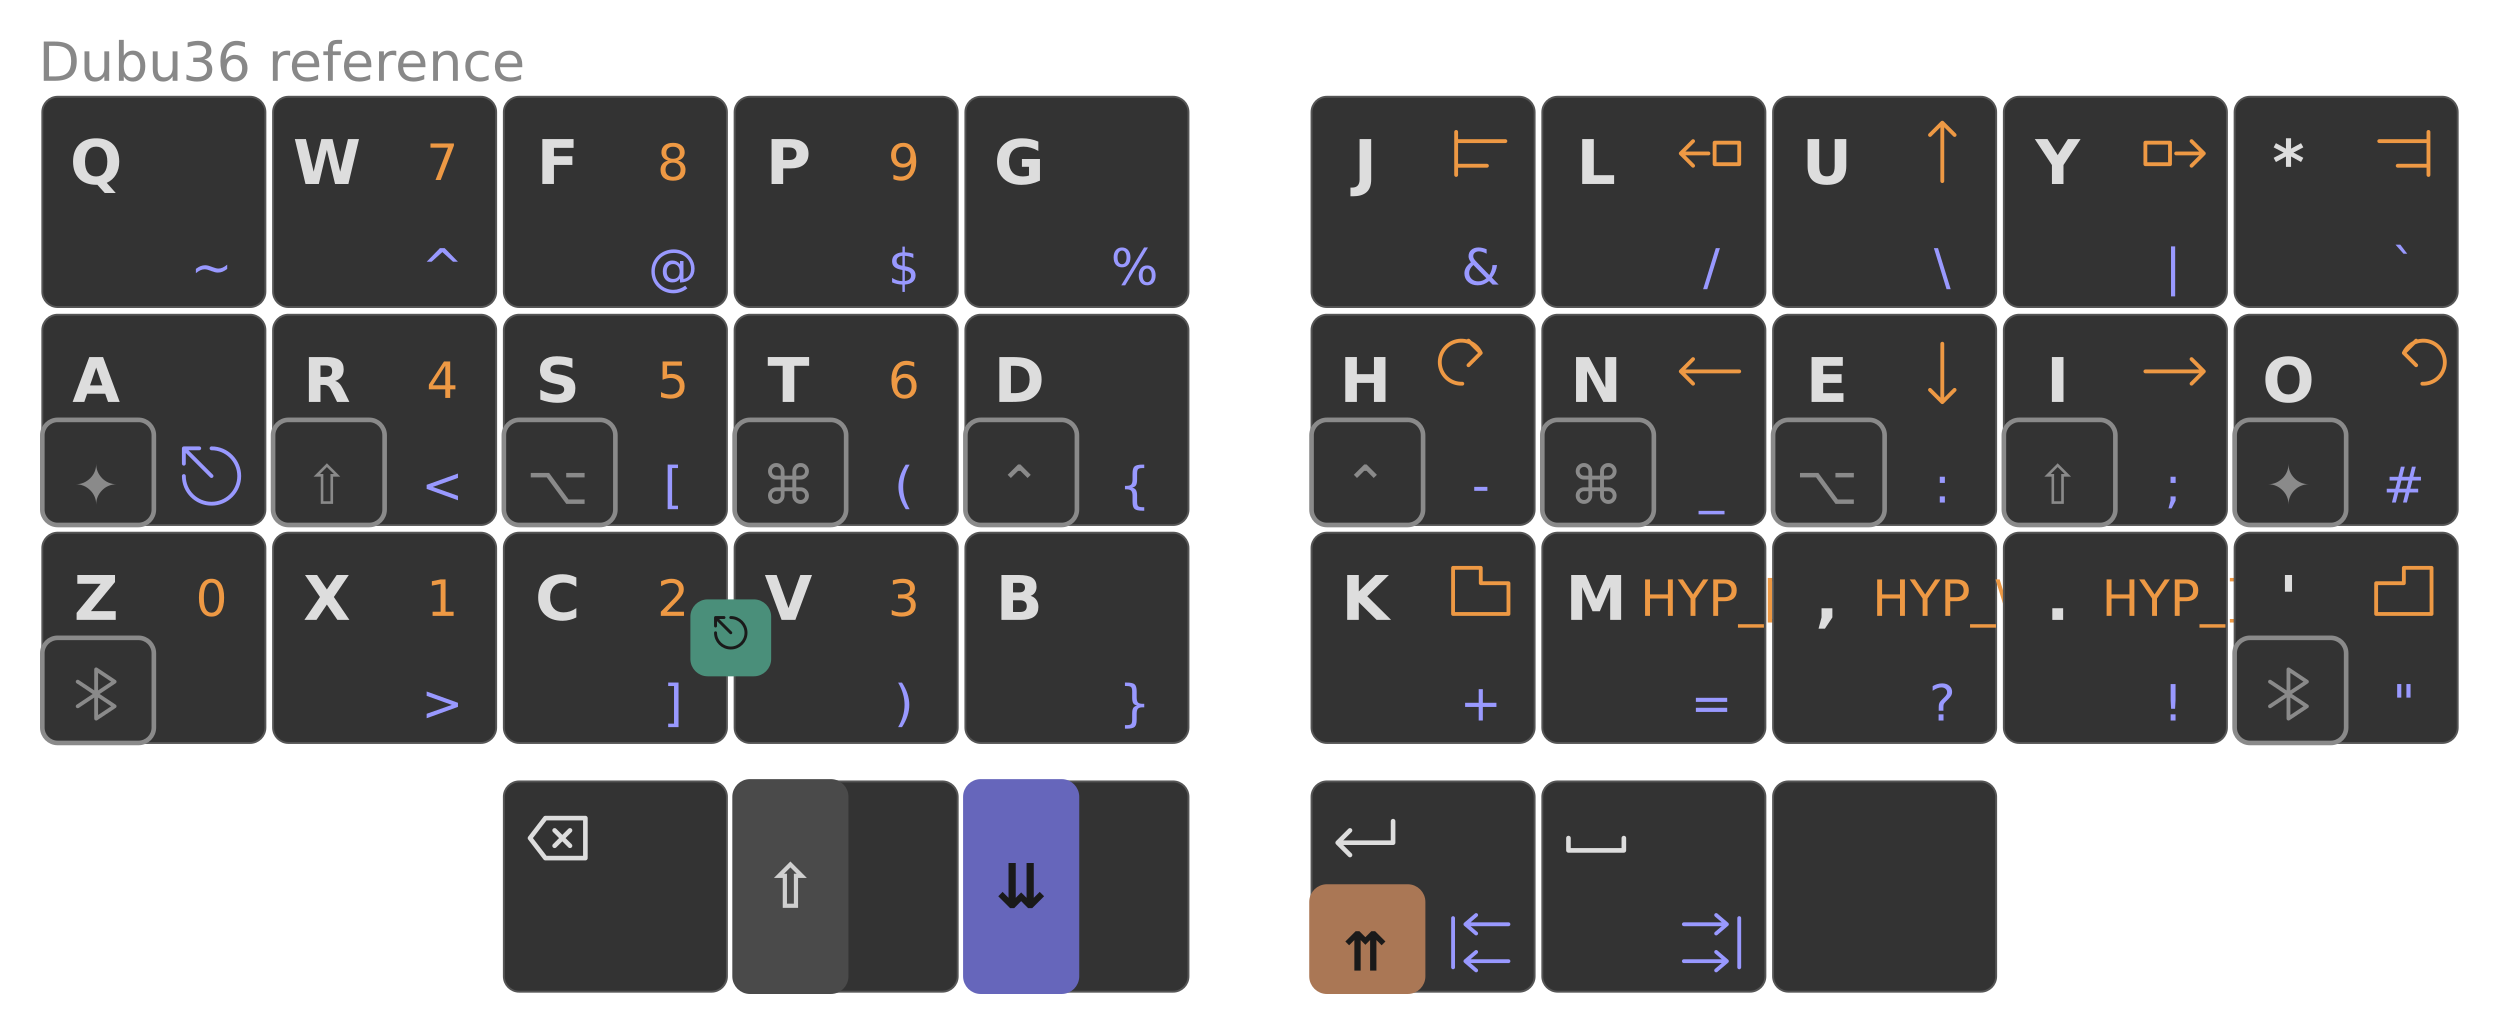
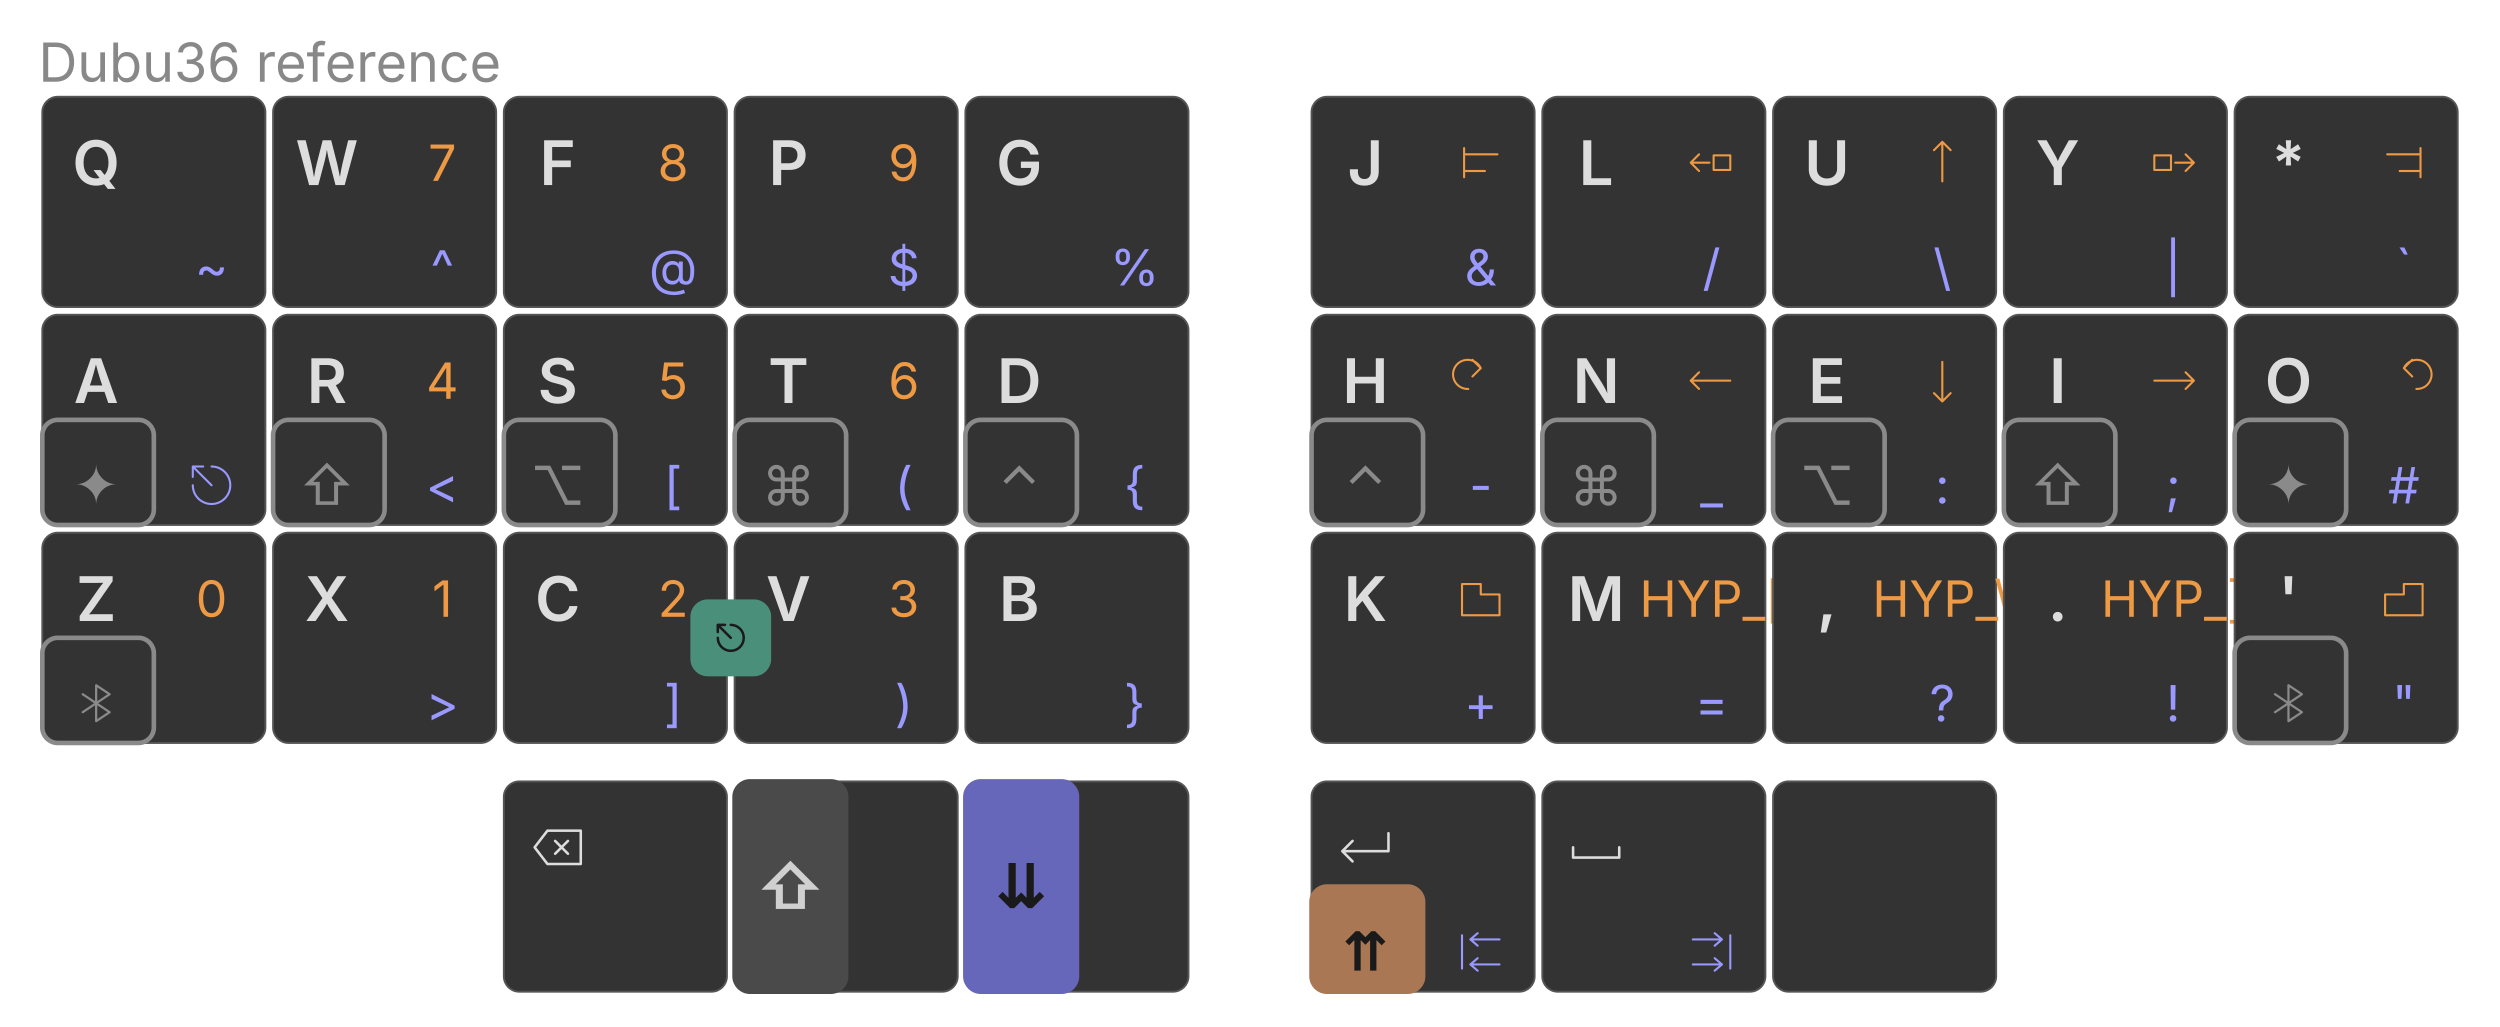
<svg xmlns="http://www.w3.org/2000/svg" class="keymap" width="650" height="267" viewBox="-10 -24 650.0 266.68">
-   <style>/* Cairo has no font fallback; DejaVu Sans has ⌘ ⌥ ⌃ ⇧ ✦ ⇊ ⇈. */
+   <style>/* Inter for letters. cairosvg uses only the first family, so marks
+        Inter lacks (✦ ⇊ ⇈) set .dejavu; browsers still walk the stack. */
    svg.keymap { background: #1e1e2e;
-                  font-family: "DejaVu Sans", "Segoe UI Symbol",
+                  font-family: Inter, "DejaVu Sans", "Segoe UI Symbol",
                              "Apple Symbols", sans-serif; }
+     text.dejavu { font-family: "DejaVu Sans", "Segoe UI Symbol",
+                   "Apple Symbols", sans-serif; }
    rect.keycap { fill: #333333; stroke: #555555; stroke-width: 0.5px; }
    text { fill: #c8c8c8; text-anchor: middle; dominant-baseline: central; }
    text.base { font-size: 16px; font-weight: 600; fill: #dddddd; }
    text.hold { font-size: 11px; }
    text.sym { font-size: 13px; fill: #9999ff; }
    text.num { font-size: 13px; fill: #ee9944; }
    text.oneshot { font-size: 12px; font-weight: 600; }
-     use.glyph { fill: none; stroke: #c8c8c8; stroke-width: 2.5px;
+     use.glyph { fill: none; stroke: #c8c8c8; stroke-width: 2px;
                stroke-linecap: round; stroke-linejoin: round; }
-     use.glyph.base { stroke: #dddddd; stroke-width: 3px; }
+     use.glyph.base { stroke: #dddddd; }
    use.glyph.sym { stroke: #9999ff; }
    use.glyph.num { stroke: #ee9944; }
    use.glyph.hold.tap-preferred.mod { stroke: #8a8a8a; }
    use.glyph.hold.hold-preferred.mod, use.glyph.oneshot.mod { stroke: #d0d0d0; }
    use.glyph.hold.hold-preferred.sym, use.glyph.oneshot.sym,
    use.glyph.hold.hold-preferred.nav, use.glyph.oneshot.nav { stroke: #1a1a1a; }
    use.glyph.hold.tap-preferred.sym { stroke: #9999ff; }
    use.glyph.hold.tap-preferred.nav { stroke: #ee9944; }
    rect.hold-box { stroke-width: 1.2px; }
    rect.hold-box.tap-preferred.mod { fill: none; stroke: #8a8a8a; }
    rect.hold-box.tap-preferred.sym { fill: none; stroke: #9999ff; }
    rect.hold-box.tap-preferred.nav { fill: none; stroke: #ee9944; }
    rect.hold-box.hold-preferred.mod { fill: #4a4a4a; stroke: #4a4a4a; }
    rect.hold-box.hold-preferred.sym { fill: #6666bb; stroke: #6666bb; }
    rect.hold-box.hold-preferred.nav { fill: #aa7755; stroke: #aa7755; }
    rect.hold-box.oneshot.mod { fill: #4a4a4a; stroke: #4a4a4a; }
    rect.hold-box.oneshot.sym { fill: #6666bb; stroke: #6666bb; }
    rect.hold-box.oneshot.nav { fill: #aa7755; stroke: #aa7755; }
    text.hold.hold-preferred.mod, text.oneshot.mod { fill: #d0d0d0; font-weight: 700; }
    text.hold.hold-preferred.sym, text.oneshot.sym,
    text.hold.hold-preferred.nav, text.oneshot.nav { fill: #1a1a1a; font-weight: 700; }
    text.hold.tap-preferred { fill: #8a8a8a; }
    text.hold.symbol { font-size: 14px; }
    text.oneshot.symbol { font-size: 16px; }
    text.title { font-size: 14px; fill: #888888; text-anchor: start; }
    rect.combo-badge { fill: #4a8f7a; stroke: #4a8f7a; }
    use.glyph.combo { stroke: #1a1a1a; stroke-width: 3.5px; }
    text.combo { font-size: 9px; font-weight: 700; fill: #1a1a1a; }</style>
  <defs>
-     <path id="glyph_backspace" class="symbol" transform="scale(0.4) translate(-24,-30)" d="M22,19l10,10 M22,29l10-10 M6,24l10,13h26v-26h-26z" />
-     <path id="glyph_delete-word" class="symbol" transform="scale(0.4) translate(-24,-30)" d="M22,19l10,10 M22,29l10-10 M6,24l10,13h26v-26h-26z M6,17l-6,7,6,7" />
-     <path id="glyph_return" class="symbol" transform="scale(0.4) translate(-24,-30)" d="M42,13V27H6 m8-8l-8,8l8,8" />
-     <path id="glyph_space" class="symbol" transform="scale(0.4) translate(-24,-30)" d="M42,24V32H6V24" />
-     <path id="glyph_escape" class="symbol" transform="scale(0.4) translate(-24,-30)" d="M24,24l-18-18 m0,10v-10h10 M24,6A18,18,0,1,1,6,24" />
-     <path id="glyph_up" class="symbol" transform="scale(0.4) translate(-24,-30)" d="M24,42v-36 m-8,6l8-8l8,8" />
-     <path id="glyph_down" class="symbol" transform="scale(0.4) translate(-24,-30)" d="M24,6v36 m-8,-6l8,8l8-8" />
-     <path id="glyph_left" class="symbol" transform="scale(0.4) translate(-24,-30)" d="M42,24h-36 m6-8l-8,8l8,8" />
-     <path id="glyph_right" class="symbol" transform="scale(0.4) translate(-24,-30)" d="M6,24h36 m-6-8l8,8l-8,8" />
-     <path id="glyph_tab" class="symbol" transform="scale(0.4) translate(-24,-30)" d="M6,12H32m-5-6l7,6l-7,6 M6,36H32m-5-6l7,6l-7,6 M42,8v32" />
-     <path id="glyph_btab" class="symbol" transform="scale(0.4) translate(-24,-30)" d="M42,12H16m5-6l-7,6l7,6 M42,36H16m5-6l-7,6l7,6 M6,8v32" />
-     <path id="glyph_home" class="symbol" transform="scale(0.4) translate(-24,-30)" d="M8,10v28 M8,16h32 M8,32h20" />
-     <path id="glyph_end" class="symbol" transform="scale(0.4) translate(-24,-30)" d="M40,10v28 M8,16h32 M20,32h20" />
-     <path id="glyph_word-left" class="symbol" transform="scale(0.4) translate(-24,-30)" d="M22,24h-16m6-8l-8,8l8,8 M26,17h16v14h-16z" />
-     <path id="glyph_word-right" class="symbol" transform="scale(0.4) translate(-24,-30)" d="M6,17h16v14h-16z M26,24h16m-6-8l8,8l-8,8" />
-     <path id="glyph_hist-back" class="symbol" transform="scale(0.4) translate(-24,-30)" d="M36,32A14,14 0 1 0 24,12m8-8l-8,8l8,8" />
-     <path id="glyph_hist-fwd" class="symbol" transform="scale(0.4) translate(-24,-30)" d="M12,32A14,14 0 1 1 24,12m-8-8l8,8l-8,8" />
-     <path id="glyph_app-tab-prev" class="symbol" transform="scale(0.4) translate(-24,-30)" d="M6,10h18v10h18v20H6z" />
-     <path id="glyph_app-tab-next" class="symbol" transform="scale(0.4) translate(-24,-30)" d="M6,20h18v-10h18v30H6z" />
-     <path id="glyph_bluetooth" class="symbol" transform="scale(0.4) translate(-24,-30)" d="M12,16 L36,32 L24,40 L24,8 L36,16 L12,32" />
+     <path id="glyph_backspace" class="symbol" transform="scale(0.333333) translate(-24,-24)" d="M22,19l10,10 M22,29l10-10 M6,24l10,13h26v-26h-26z" />
+     <path id="glyph_delete-word" class="symbol" transform="scale(0.333333) translate(-24,-24)" d="M22,19l10,10 M22,29l10-10 M6,24l10,13h26v-26h-26z M6,17l-6,7,6,7" />
+     <path id="glyph_return" class="symbol" transform="scale(0.333333) translate(-24,-24)" d="M42,13V27H6 m8-8l-8,8l8,8" />
+     <path id="glyph_space" class="symbol" transform="scale(0.333333) translate(-24,-24)" d="M42,24V32H6V24" />
+     <path id="glyph_escape" class="symbol" transform="scale(0.333333) translate(-24,-24)" d="M24,24l-18-18 m0,10v-10h10 M24,6A18,18,0,1,1,6,24" />
+     <path id="glyph_up" class="symbol" transform="scale(0.333333) translate(-24,-24)" d="M24,42v-36 m-8,6l8-8l8,8" />
+     <path id="glyph_down" class="symbol" transform="scale(0.333333) translate(-24,-24)" d="M24,6v36 m-8,-6l8,8l8-8" />
+     <path id="glyph_left" class="symbol" transform="scale(0.333333) translate(-24,-24)" d="M42,24h-36 m6-8l-8,8l8,8" />
+     <path id="glyph_right" class="symbol" transform="scale(0.333333) translate(-24,-24)" d="M6,24h36 m-6-8l8,8l-8,8" />
+     <path id="glyph_tab" class="symbol" transform="scale(0.333333) translate(-24,-24)" d="M6,12H32m-5-6l7,6l-7,6 M6,36H32m-5-6l7,6l-7,6 M42,8v32" />
+     <path id="glyph_btab" class="symbol" transform="scale(0.333333) translate(-24,-24)" d="M42,12H16m5-6l-7,6l7,6 M42,36H16m5-6l-7,6l7,6 M6,8v32" />
+     <path id="glyph_home" class="symbol" transform="scale(0.333333) translate(-24,-24)" d="M8,10v28 M8,16h32 M8,32h20" />
+     <path id="glyph_end" class="symbol" transform="scale(0.333333) translate(-24,-24)" d="M40,10v28 M8,16h32 M20,32h20" />
+     <path id="glyph_word-left" class="symbol" transform="scale(0.333333) translate(-24,-24)" d="M22,24h-16m6-8l-8,8l8,8 M26,17h16v14h-16z" />
+     <path id="glyph_word-right" class="symbol" transform="scale(0.333333) translate(-24,-24)" d="M6,17h16v14h-16z M26,24h16m-6-8l8,8l-8,8" />
+     <path id="glyph_hist-back" class="symbol" transform="scale(0.333333) translate(-24,-24)" d="M36,32A14,14 0 1 0 24,12m8-8l-8,8l8,8" />
+     <path id="glyph_hist-fwd" class="symbol" transform="scale(0.333333) translate(-24,-24)" d="M12,32A14,14 0 1 1 24,12m-8-8l8,8l-8,8" />
+     <path id="glyph_app-tab-prev" class="symbol" transform="scale(0.333333) translate(-24,-24)" d="M6,10h18v10h18v20H6z" />
+     <path id="glyph_app-tab-next" class="symbol" transform="scale(0.333333) translate(-24,-24)" d="M6,20h18v-10h18v30H6z" />
+     <path id="glyph_bluetooth" class="symbol" transform="scale(0.333333) translate(-24,-24)" d="M12,16 L36,32 L24,40 L24,8 L36,16 L12,32" />
  </defs>
  <text class="title" x="0" y="-8">Dubu36 reference</text>
  <g transform="translate(0.00,0.00)">
    <rect class="keycap" x="1.0" y="1.0" width="58.0" height="54.67" rx="4.0" ry="4.0" />
    <text class="base" x="15.0" y="18.134">Q</text>
    <text class="sym" x="45.0" y="45.336">~</text>
  </g>
  <g transform="translate(60.00,0.00)">
    <rect class="keycap" x="1.0" y="1.0" width="58.0" height="54.67" rx="4.0" ry="4.0" />
    <text class="base" x="15.0" y="18.134">W</text>
    <text class="num" x="45.0" y="18.134">7</text>
    <text class="sym" x="45.0" y="45.336">^</text>
  </g>
  <g transform="translate(120.00,0.00)">
    <rect class="keycap" x="1.0" y="1.0" width="58.0" height="54.67" rx="4.0" ry="4.0" />
    <text class="base" x="15.0" y="18.134">F</text>
    <text class="num" x="45.0" y="18.134">8</text>
    <text class="sym" x="45.0" y="45.336">@</text>
  </g>
  <g transform="translate(180.00,0.00)">
    <rect class="keycap" x="1.0" y="1.0" width="58.0" height="54.67" rx="4.0" ry="4.0" />
    <text class="base" x="15.0" y="18.134">P</text>
    <text class="num" x="45.0" y="18.134">9</text>
    <text class="sym" x="45.0" y="45.336">$</text>
  </g>
  <g transform="translate(240.00,0.00)">
    <rect class="keycap" x="1.0" y="1.0" width="58.0" height="54.67" rx="4.0" ry="4.0" />
    <text class="base" x="15.0" y="18.134">G</text>
    <text class="sym" x="45.0" y="45.336">%</text>
  </g>
  <g transform="translate(330.00,0.00)">
    <rect class="keycap" x="1.0" y="1.0" width="58.0" height="54.67" rx="4.0" ry="4.0" />
    <text class="base" x="15.0" y="18.134">J</text>
-     <use class="glyph num" href="#glyph_home" x="45.0" y="18.134" />
+     <g transform="translate(45.0,18.1344) scale(0.8125)">
+       <use class="glyph num" href="#glyph_home" />
+     </g>
    <text class="sym" x="45.0" y="45.336">&amp;</text>
  </g>
  <g transform="translate(390.00,0.00)">
    <rect class="keycap" x="1.0" y="1.0" width="58.0" height="54.67" rx="4.0" ry="4.0" />
    <text class="base" x="15.0" y="18.134">L</text>
-     <use class="glyph num" href="#glyph_word-left" x="45.0" y="18.134" />
+     <g transform="translate(45.0,18.1344) scale(0.8125)">
+       <use class="glyph num" href="#glyph_word-left" />
+     </g>
    <text class="sym" x="45.0" y="45.336">/</text>
  </g>
  <g transform="translate(450.00,0.00)">
    <rect class="keycap" x="1.0" y="1.0" width="58.0" height="54.67" rx="4.0" ry="4.0" />
    <text class="base" x="15.0" y="18.134">U</text>
-     <use class="glyph num" href="#glyph_up" x="45.0" y="18.134" />
+     <g transform="translate(45.0,18.1344) scale(0.8125)">
+       <use class="glyph num" href="#glyph_up" />
+     </g>
    <text class="sym" x="45.0" y="45.336">\</text>
  </g>
  <g transform="translate(510.00,0.00)">
    <rect class="keycap" x="1.0" y="1.0" width="58.0" height="54.67" rx="4.0" ry="4.0" />
    <text class="base" x="15.0" y="18.134">Y</text>
-     <use class="glyph num" href="#glyph_word-right" x="45.0" y="18.134" />
+     <g transform="translate(45.0,18.1344) scale(0.8125)">
+       <use class="glyph num" href="#glyph_word-right" />
+     </g>
    <text class="sym" x="45.0" y="45.336">|</text>
  </g>
  <g transform="translate(570.00,0.00)">
    <rect class="keycap" x="1.0" y="1.0" width="58.0" height="54.67" rx="4.0" ry="4.0" />
    <text class="base" x="15.0" y="18.134">*</text>
-     <use class="glyph num" href="#glyph_end" x="45.0" y="18.134" />
+     <g transform="translate(45.0,18.1344) scale(0.8125)">
+       <use class="glyph num" href="#glyph_end" />
+     </g>
    <text class="sym" x="45.0" y="45.336">`</text>
  </g>
  <g transform="translate(0.00,56.67)">
    <rect class="keycap" x="1.0" y="1.0" width="58.0" height="54.67" rx="4.0" ry="4.0" />
    <rect class="hold-box tap-preferred mod" x="1.0" y="28.335" width="29.0" height="27.335" rx="4.0" ry="4.0" />
    <text class="base" x="15.0" y="18.134">A</text>
-     <text class="hold tap-preferred mod symbol" x="15.0" y="45.336">✦</text>
-     <use class="glyph sym" href="#glyph_escape" x="45.0" y="45.336" />
+     <text class="hold tap-preferred mod symbol dejavu" x="15.0" y="45.336">✦</text>
+     <g transform="translate(45.0,45.336) scale(0.8125)">
+       <use class="glyph sym" href="#glyph_escape" />
+     </g>
  </g>
  <g transform="translate(60.00,56.67)">
    <rect class="keycap" x="1.0" y="1.0" width="58.0" height="54.67" rx="4.0" ry="4.0" />
    <rect class="hold-box tap-preferred mod" x="1.0" y="28.335" width="29.0" height="27.335" rx="4.0" ry="4.0" />
    <text class="base" x="15.0" y="18.134">R</text>
    <text class="hold tap-preferred mod symbol" x="15.0" y="45.336">⇧</text>
    <text class="num" x="45.0" y="18.134">4</text>
    <text class="sym" x="45.0" y="45.336">&lt;</text>
  </g>
  <g transform="translate(120.00,56.67)">
    <rect class="keycap" x="1.0" y="1.0" width="58.0" height="54.67" rx="4.0" ry="4.0" />
    <rect class="hold-box tap-preferred mod" x="1.0" y="28.335" width="29.0" height="27.335" rx="4.0" ry="4.0" />
    <text class="base" x="15.0" y="18.134">S</text>
    <text class="hold tap-preferred mod symbol" x="15.0" y="45.336">⌥</text>
    <text class="num" x="45.0" y="18.134">5</text>
    <text class="sym" x="45.0" y="45.336">[</text>
  </g>
  <g transform="translate(180.00,56.67)">
    <rect class="keycap" x="1.0" y="1.0" width="58.0" height="54.67" rx="4.0" ry="4.0" />
    <rect class="hold-box tap-preferred mod" x="1.0" y="28.335" width="29.0" height="27.335" rx="4.0" ry="4.0" />
    <text class="base" x="15.0" y="18.134">T</text>
    <text class="hold tap-preferred mod symbol" x="15.0" y="45.336">⌘</text>
    <text class="num" x="45.0" y="18.134">6</text>
    <text class="sym" x="45.0" y="45.336">(</text>
  </g>
  <g transform="translate(240.00,56.67)">
    <rect class="keycap" x="1.0" y="1.0" width="58.0" height="54.67" rx="4.0" ry="4.0" />
    <rect class="hold-box tap-preferred mod" x="1.0" y="28.335" width="29.0" height="27.335" rx="4.0" ry="4.0" />
    <text class="base" x="15.0" y="18.134">D</text>
    <text class="hold tap-preferred mod symbol" x="15.0" y="45.336">⌃</text>
    <text class="sym" x="45.0" y="45.336">{</text>
  </g>
  <g transform="translate(330.00,56.67)">
    <rect class="keycap" x="1.0" y="1.0" width="58.0" height="54.67" rx="4.0" ry="4.0" />
    <rect class="hold-box tap-preferred mod" x="1.0" y="28.335" width="29.0" height="27.335" rx="4.0" ry="4.0" />
    <text class="base" x="15.0" y="18.134">H</text>
    <text class="hold tap-preferred mod symbol" x="15.0" y="45.336">⌃</text>
-     <use class="glyph num" href="#glyph_hist-fwd" x="45.0" y="18.134" />
+     <g transform="translate(45.0,18.1344) scale(0.8125)">
+       <use class="glyph num" href="#glyph_hist-fwd" />
+     </g>
    <text class="sym" x="45.0" y="45.336">-</text>
  </g>
  <g transform="translate(390.00,56.67)">
    <rect class="keycap" x="1.0" y="1.0" width="58.0" height="54.67" rx="4.0" ry="4.0" />
    <rect class="hold-box tap-preferred mod" x="1.0" y="28.335" width="29.0" height="27.335" rx="4.0" ry="4.0" />
    <text class="base" x="15.0" y="18.134">N</text>
    <text class="hold tap-preferred mod symbol" x="15.0" y="45.336">⌘</text>
-     <use class="glyph num" href="#glyph_left" x="45.0" y="18.134" />
+     <g transform="translate(45.0,18.1344) scale(0.8125)">
+       <use class="glyph num" href="#glyph_left" />
+     </g>
    <text class="sym" x="45.0" y="45.336">_</text>
  </g>
  <g transform="translate(450.00,56.67)">
    <rect class="keycap" x="1.0" y="1.0" width="58.0" height="54.67" rx="4.0" ry="4.0" />
    <rect class="hold-box tap-preferred mod" x="1.0" y="28.335" width="29.0" height="27.335" rx="4.0" ry="4.0" />
    <text class="base" x="15.0" y="18.134">E</text>
    <text class="hold tap-preferred mod symbol" x="15.0" y="45.336">⌥</text>
-     <use class="glyph num" href="#glyph_down" x="45.0" y="18.134" />
+     <g transform="translate(45.0,18.1344) scale(0.8125)">
+       <use class="glyph num" href="#glyph_down" />
+     </g>
    <text class="sym" x="45.0" y="45.336">:</text>
  </g>
  <g transform="translate(510.00,56.67)">
    <rect class="keycap" x="1.0" y="1.0" width="58.0" height="54.67" rx="4.0" ry="4.0" />
    <rect class="hold-box tap-preferred mod" x="1.0" y="28.335" width="29.0" height="27.335" rx="4.0" ry="4.0" />
    <text class="base" x="15.0" y="18.134">I</text>
    <text class="hold tap-preferred mod symbol" x="15.0" y="45.336">⇧</text>
-     <use class="glyph num" href="#glyph_right" x="45.0" y="18.134" />
+     <g transform="translate(45.0,18.1344) scale(0.8125)">
+       <use class="glyph num" href="#glyph_right" />
+     </g>
    <text class="sym" x="45.0" y="45.336">;</text>
  </g>
  <g transform="translate(570.00,56.67)">
    <rect class="keycap" x="1.0" y="1.0" width="58.0" height="54.67" rx="4.0" ry="4.0" />
    <rect class="hold-box tap-preferred mod" x="1.0" y="28.335" width="29.0" height="27.335" rx="4.0" ry="4.0" />
    <text class="base" x="15.0" y="18.134">O</text>
-     <text class="hold tap-preferred mod symbol" x="15.0" y="45.336">✦</text>
-     <use class="glyph num" href="#glyph_hist-back" x="45.0" y="18.134" />
+     <text class="hold tap-preferred mod symbol dejavu" x="15.0" y="45.336">✦</text>
+     <g transform="translate(45.0,18.1344) scale(0.8125)">
+       <use class="glyph num" href="#glyph_hist-back" />
+     </g>
    <text class="sym" x="45.0" y="45.336">#</text>
  </g>
  <g transform="translate(0.00,113.34)">
    <rect class="keycap" x="1.0" y="1.0" width="58.0" height="54.67" rx="4.0" ry="4.0" />
    <rect class="hold-box tap-preferred mod" x="1.0" y="28.335" width="29.0" height="27.335" rx="4.0" ry="4.0" />
    <text class="base" x="15.0" y="18.134">Z</text>
-     <use class="glyph hold tap-preferred mod" href="#glyph_bluetooth" x="15.0" y="45.336" />
+     <g transform="translate(15.0,45.336) scale(0.875)">
+       <use class="glyph hold tap-preferred mod" href="#glyph_bluetooth" />
+     </g>
    <text class="num" x="45.0" y="18.134">0</text>
  </g>
  <g transform="translate(60.00,113.34)">
    <rect class="keycap" x="1.0" y="1.0" width="58.0" height="54.67" rx="4.0" ry="4.0" />
    <text class="base" x="15.0" y="18.134">X</text>
    <text class="num" x="45.0" y="18.134">1</text>
    <text class="sym" x="45.0" y="45.336">&gt;</text>
  </g>
  <g transform="translate(120.00,113.34)">
    <rect class="keycap" x="1.0" y="1.0" width="58.0" height="54.67" rx="4.0" ry="4.0" />
    <text class="base" x="15.0" y="18.134">C</text>
    <text class="num" x="45.0" y="18.134">2</text>
    <text class="sym" x="45.0" y="45.336">]</text>
  </g>
  <g transform="translate(180.00,113.34)">
    <rect class="keycap" x="1.0" y="1.0" width="58.0" height="54.67" rx="4.0" ry="4.0" />
    <text class="base" x="15.0" y="18.134">V</text>
    <text class="num" x="45.0" y="18.134">3</text>
    <text class="sym" x="45.0" y="45.336">)</text>
  </g>
  <g transform="translate(240.00,113.34)">
    <rect class="keycap" x="1.0" y="1.0" width="58.0" height="54.67" rx="4.0" ry="4.0" />
    <text class="base" x="15.0" y="18.134">B</text>
    <text class="sym" x="45.0" y="45.336">}</text>
  </g>
  <g transform="translate(330.00,113.34)">
    <rect class="keycap" x="1.0" y="1.0" width="58.0" height="54.67" rx="4.0" ry="4.0" />
    <text class="base" x="15.0" y="18.134">K</text>
-     <use class="glyph num" href="#glyph_app-tab-prev" x="45.0" y="18.134" />
+     <g transform="translate(45.0,18.1344) scale(0.8125)">
+       <use class="glyph num" href="#glyph_app-tab-prev" />
+     </g>
    <text class="sym" x="45.0" y="45.336">+</text>
  </g>
  <g transform="translate(390.00,113.34)">
    <rect class="keycap" x="1.0" y="1.0" width="58.0" height="54.67" rx="4.0" ry="4.0" />
    <text class="base" x="15.0" y="18.134">M</text>
    <text class="num" x="45.0" y="18.134">HYP_[</text>
    <text class="sym" x="45.0" y="45.336">=</text>
  </g>
  <g transform="translate(450.00,113.34)">
    <rect class="keycap" x="1.0" y="1.0" width="58.0" height="54.67" rx="4.0" ry="4.0" />
    <text class="base" x="15.0" y="18.134">,</text>
    <text class="num" x="45.0" y="18.134">HYP_\</text>
    <text class="sym" x="45.0" y="45.336">?</text>
  </g>
  <g transform="translate(510.00,113.34)">
    <rect class="keycap" x="1.0" y="1.0" width="58.0" height="54.67" rx="4.0" ry="4.0" />
    <text class="base" x="15.0" y="18.134">.</text>
    <text class="num" x="45.0" y="18.134">HYP_]</text>
    <text class="sym" x="45.0" y="45.336">!</text>
  </g>
  <g transform="translate(570.00,113.34)">
    <rect class="keycap" x="1.0" y="1.0" width="58.0" height="54.67" rx="4.0" ry="4.0" />
    <rect class="hold-box tap-preferred mod" x="1.0" y="28.335" width="29.0" height="27.335" rx="4.0" ry="4.0" />
    <text class="base" x="15.0" y="18.134">'</text>
-     <use class="glyph hold tap-preferred mod" href="#glyph_bluetooth" x="15.0" y="45.336" />
-     <use class="glyph num" href="#glyph_app-tab-next" x="45.0" y="18.134" />
+     <g transform="translate(15.0,45.336) scale(0.875)">
+       <use class="glyph hold tap-preferred mod" href="#glyph_bluetooth" />
+     </g>
+     <g transform="translate(45.0,18.1344) scale(0.8125)">
+       <use class="glyph num" href="#glyph_app-tab-next" />
+     </g>
    <text class="sym" x="45.0" y="45.336">"</text>
  </g>
  <g transform="translate(120.00,178.01)">
    <rect class="keycap" x="1.0" y="1.0" width="58.0" height="54.67" rx="4.0" ry="4.0" />
    <use class="glyph base" href="#glyph_backspace" x="15.0" y="18.134" />
  </g>
  <g transform="translate(180.00,178.01)">
    <rect class="keycap" x="1.0" y="1.0" width="58.0" height="54.67" rx="4.0" ry="4.0" />
    <rect class="hold-box oneshot mod" x="1.0" y="1.0" width="29.0" height="54.67" rx="4.0" ry="4.0" />
    <text class="oneshot symbol mod" x="15.5" y="28.335">⇧</text>
  </g>
  <g transform="translate(240.00,178.01)">
    <rect class="keycap" x="1.0" y="1.0" width="58.0" height="54.67" rx="4.0" ry="4.0" />
    <rect class="hold-box oneshot sym" x="1.0" y="1.0" width="29.0" height="54.67" rx="4.0" ry="4.0" />
-     <text class="oneshot symbol sym" x="15.5" y="28.335">⇊</text>
+     <text class="oneshot symbol sym dejavu" x="15.5" y="28.335">⇊</text>
  </g>
  <g transform="translate(330.00,178.01)">
    <rect class="keycap" x="1.0" y="1.0" width="58.0" height="54.67" rx="4.0" ry="4.0" />
    <rect class="hold-box hold-preferred nav" x="1.0" y="28.335" width="29.0" height="27.335" rx="4.0" ry="4.0" />
    <use class="glyph base" href="#glyph_return" x="15.0" y="18.134" />
-     <text class="hold hold-preferred nav symbol" x="15.0" y="45.336">⇈</text>
-     <use class="glyph sym" href="#glyph_btab" x="45.0" y="45.336" />
+     <text class="hold hold-preferred nav symbol dejavu" x="15.0" y="45.336">⇈</text>
+     <g transform="translate(45.0,45.336) scale(0.8125)">
+       <use class="glyph sym" href="#glyph_btab" />
+     </g>
  </g>
  <g transform="translate(390.00,178.01)">
    <rect class="keycap" x="1.0" y="1.0" width="58.0" height="54.67" rx="4.0" ry="4.0" />
    <use class="glyph base" href="#glyph_space" x="15.0" y="18.134" />
-     <use class="glyph sym" href="#glyph_tab" x="45.0" y="45.336" />
+     <g transform="translate(45.0,45.336) scale(0.8125)">
+       <use class="glyph sym" href="#glyph_tab" />
+     </g>
  </g>
  <g transform="translate(450.00,178.01)">
    <rect class="keycap" x="1.0" y="1.0" width="58.0" height="54.67" rx="4.0" ry="4.0" />
  </g>
  <g class="combo" transform="translate(180.00,141.68)">
    <rect class="combo-badge" x="-10.0" y="-9.5" width="20.0" height="19.0" rx="4.0" ry="4.0" />
-     <g transform="scale(0.55)">
+     <g transform="scale(0.5625)">
      <use class="glyph combo" href="#glyph_escape" />
    </g>
  </g>
</svg>
